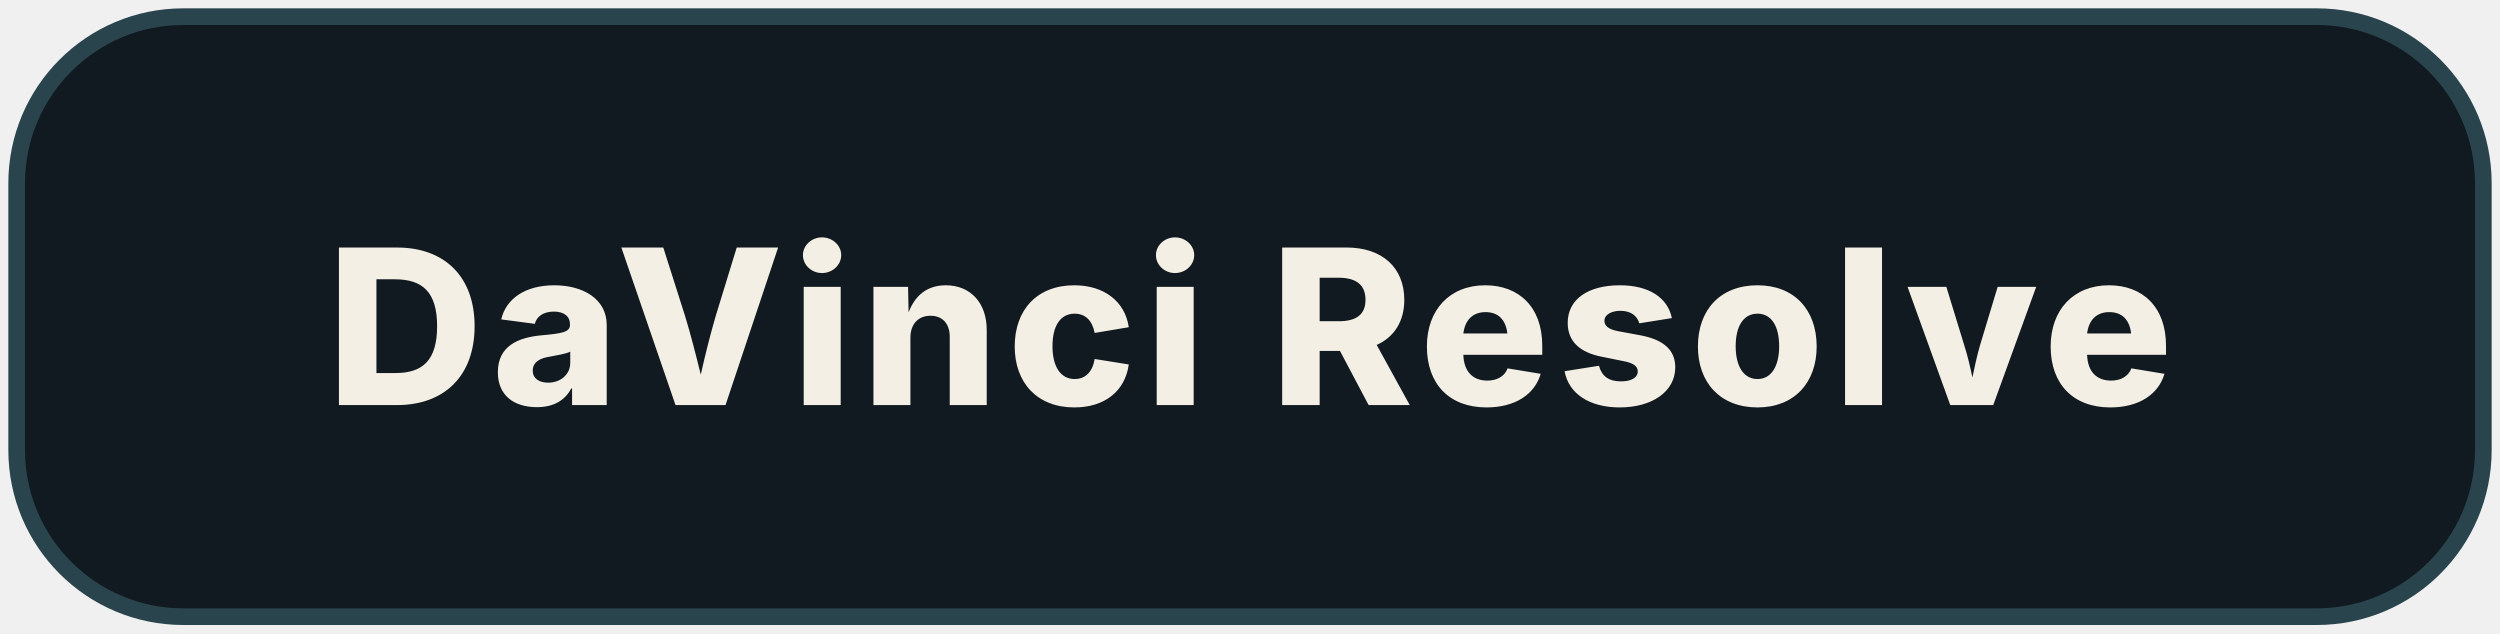
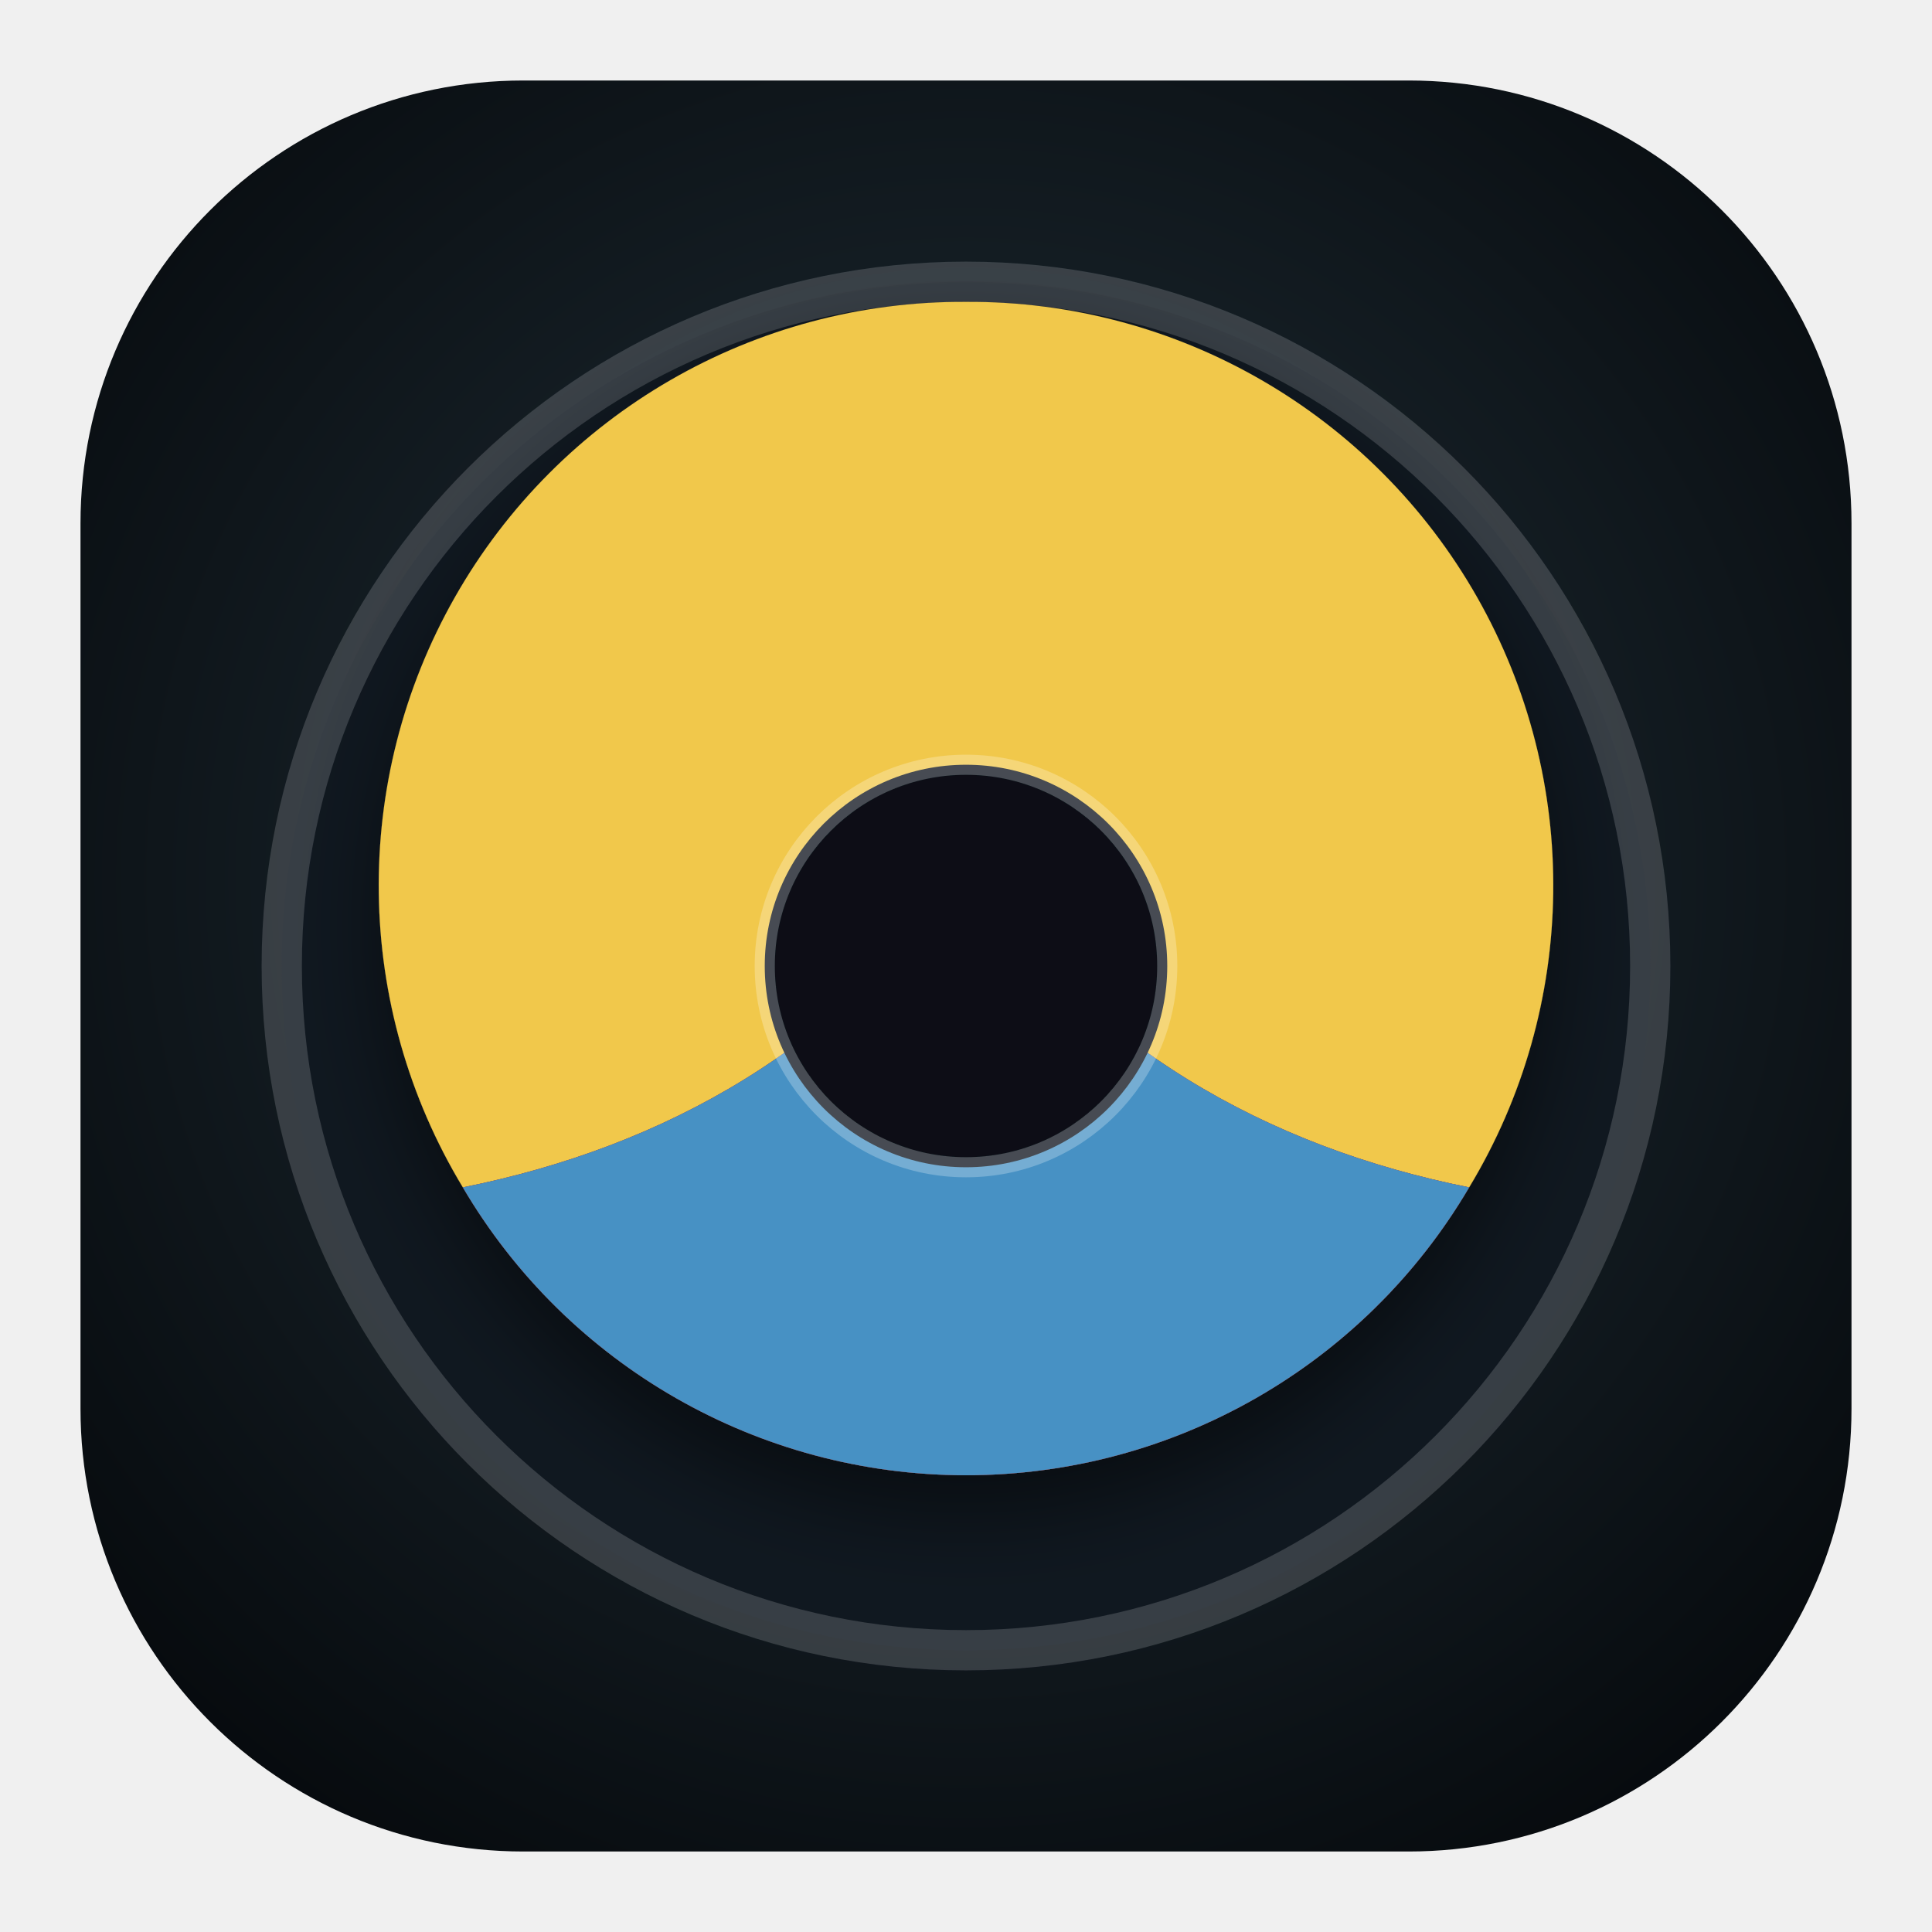
- <svg xmlns="http://www.w3.org/2000/svg" width="150" height="38" viewBox="0 0 150 38" role="img" aria-label="DaVinci Resolve logo">
-   <rect x="1" y="1" width="148" height="36" rx="10" fill="#101A20" stroke="#29444D" />
-   <text x="50%" y="51%" dominant-baseline="middle" text-anchor="middle" fill="#F4EFE4" font-family="Inter, Arial, Helvetica, sans-serif" font-size="13" font-weight="800" letter-spacing="0.5">DaVinci Resolve</text>
+ <svg xmlns="http://www.w3.org/2000/svg" viewBox="0 0 96 96" role="img" aria-label="DaVinci Resolve logo">
+   <defs>
+     <radialGradient id="drbg" cx="50%" cy="45%" r="70%">
+       <stop offset="0" stop-color="#22313a" />
+       <stop offset="1" stop-color="#05080b" />
+     </radialGradient>
+     <filter id="drs" x="-20%" y="-20%" width="140%" height="140%">
+       <feDropShadow dx="0" dy="2" stdDeviation="2" flood-color="#000" flood-opacity=".45" />
+     </filter>
+   </defs>
+   <rect x="4" y="4" width="88" height="88" rx="22" fill="url(#drbg)" />
+   <circle cx="48" cy="48" r="34" fill="#101820" stroke="#E9ECEF" stroke-opacity=".18" stroke-width="2" />
+   <g filter="url(#drs)">
+     <path d="M48 15a29 29 0 0 1 25 44c-10-2-19-7-25-16-6 9-15 14-25 16A29 29 0 0 1 48 15Z" fill="#F1C84B" />
+     <path d="M23 59c10-2 19-7 25-16 6 9 15 14 25 16A29 29 0 0 1 23 59Z" fill="#DF4A46" />
+     <path d="M48 43c-6 9-15 14-25 16a29 29 0 0 0 50 0c-10-2-19-7-25-16Z" fill="#2C9EDB" opacity=".85" />
+     <circle cx="48" cy="48" r="10" fill="#091018" stroke="#FFFFFF" stroke-opacity=".25" />
+   </g>
</svg>
